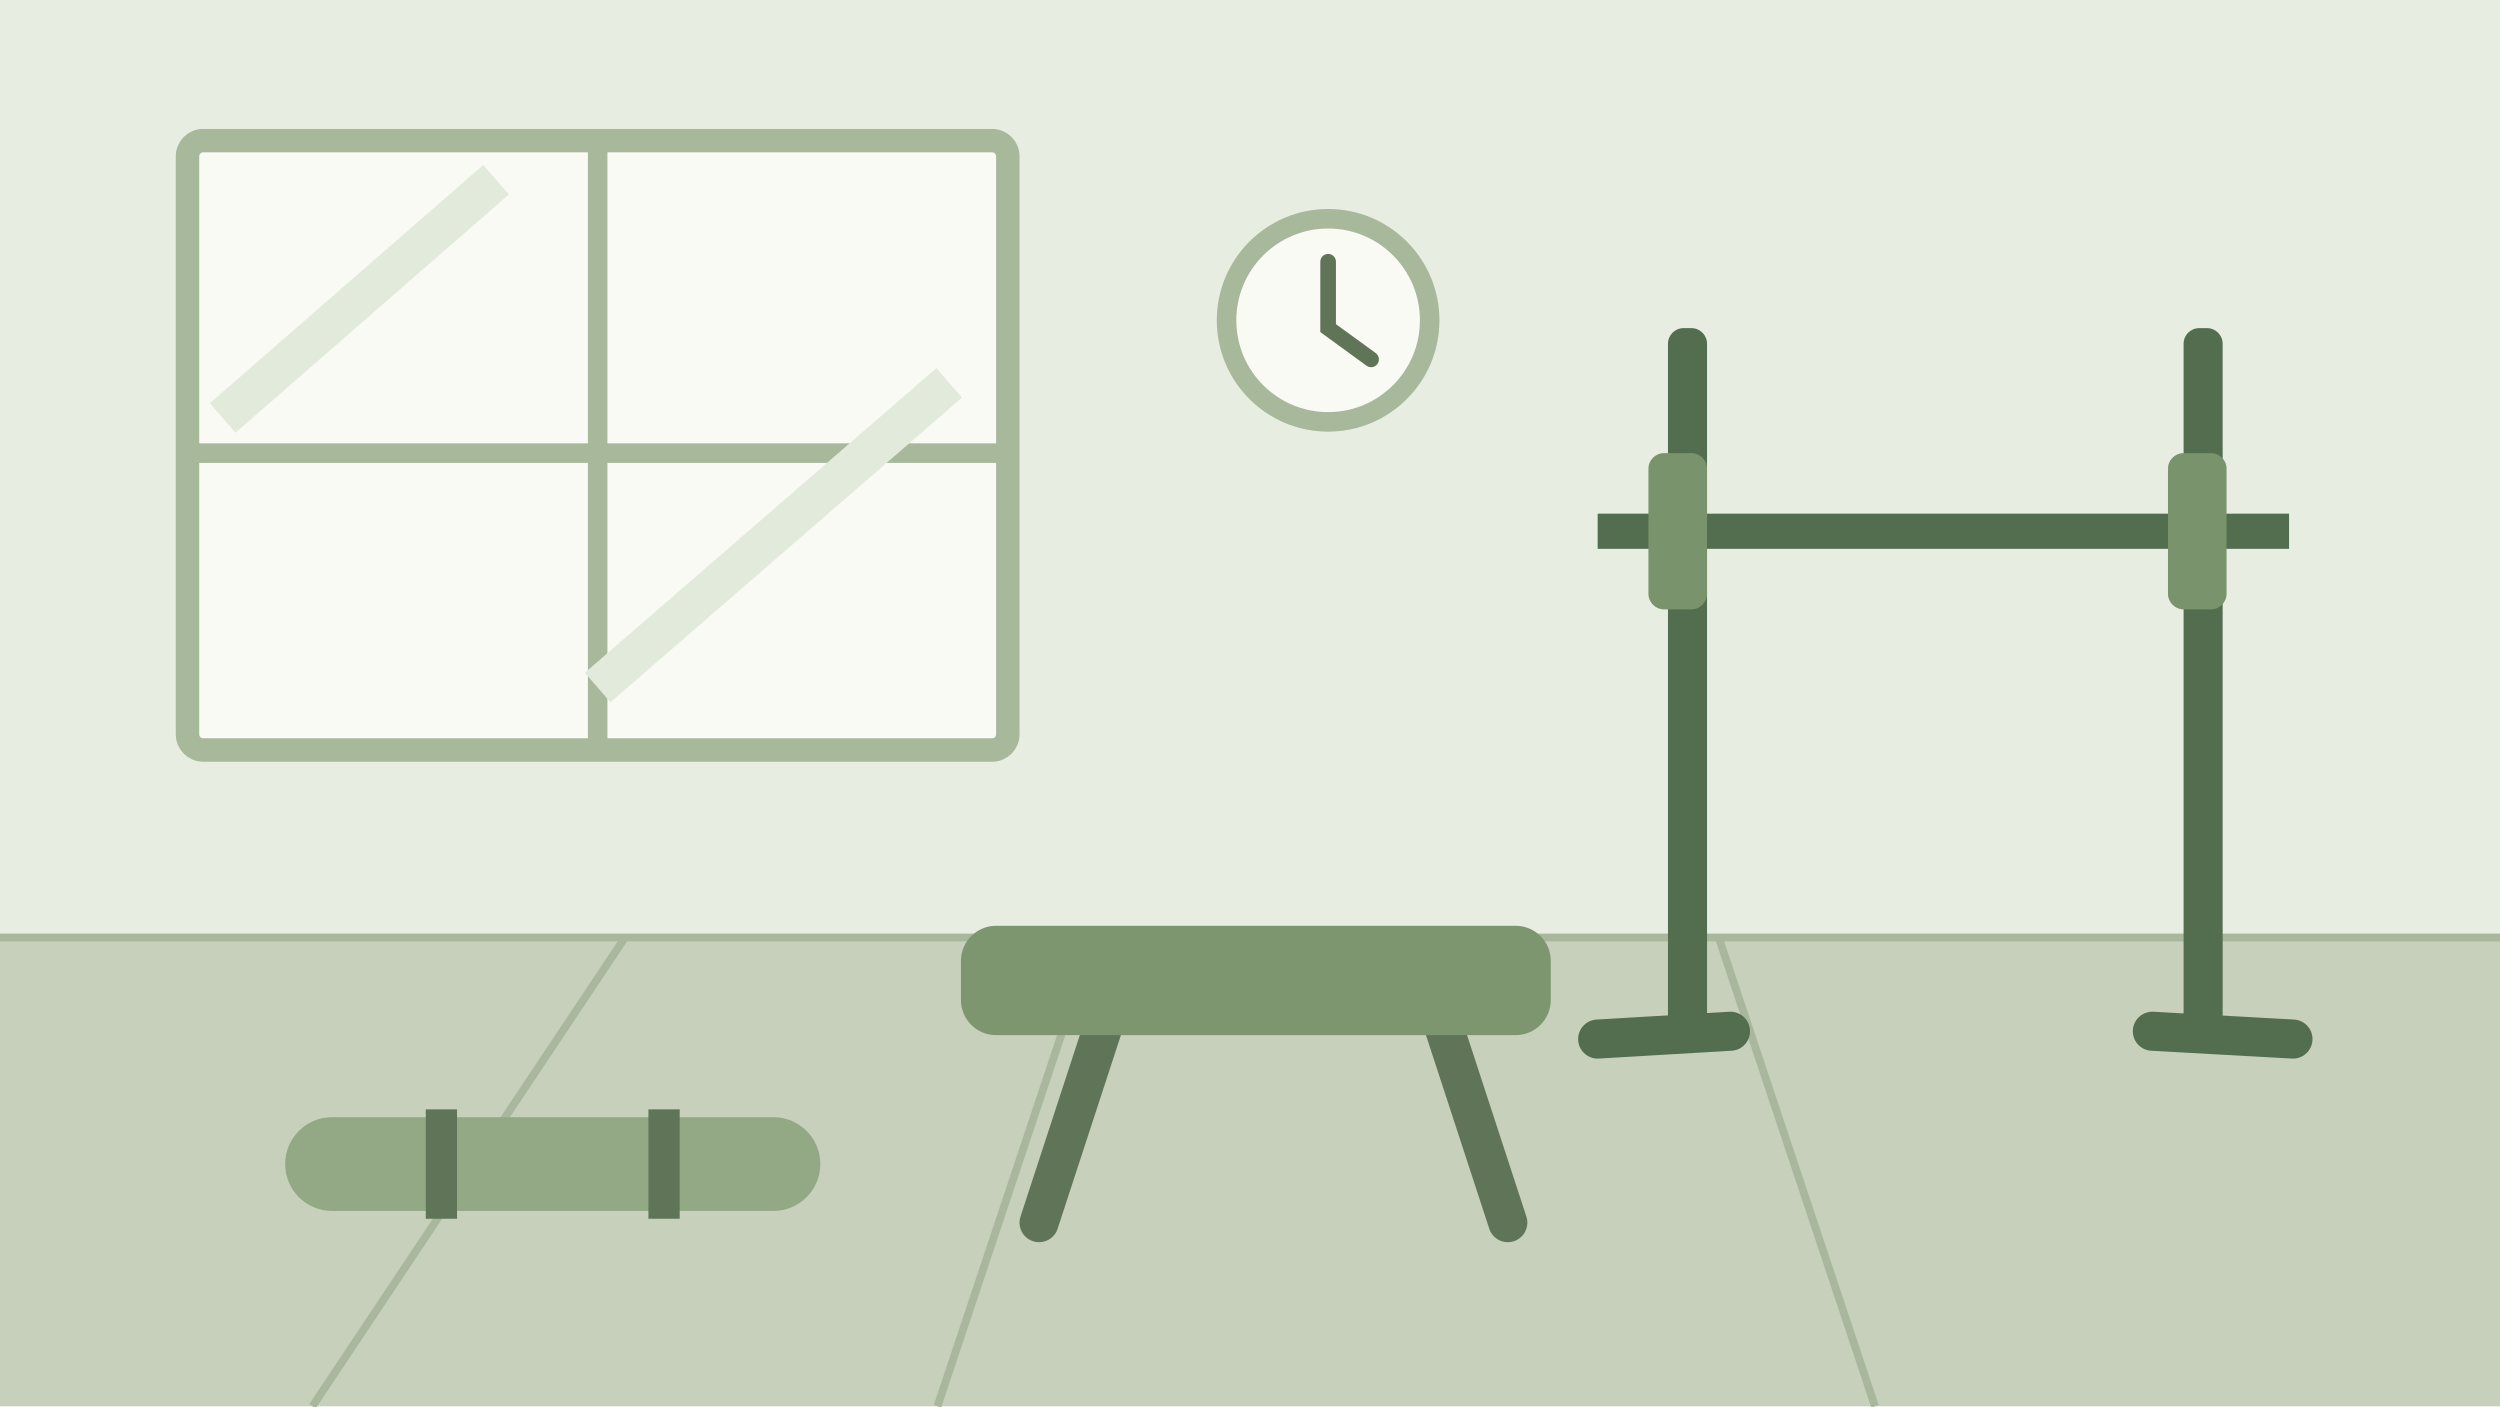
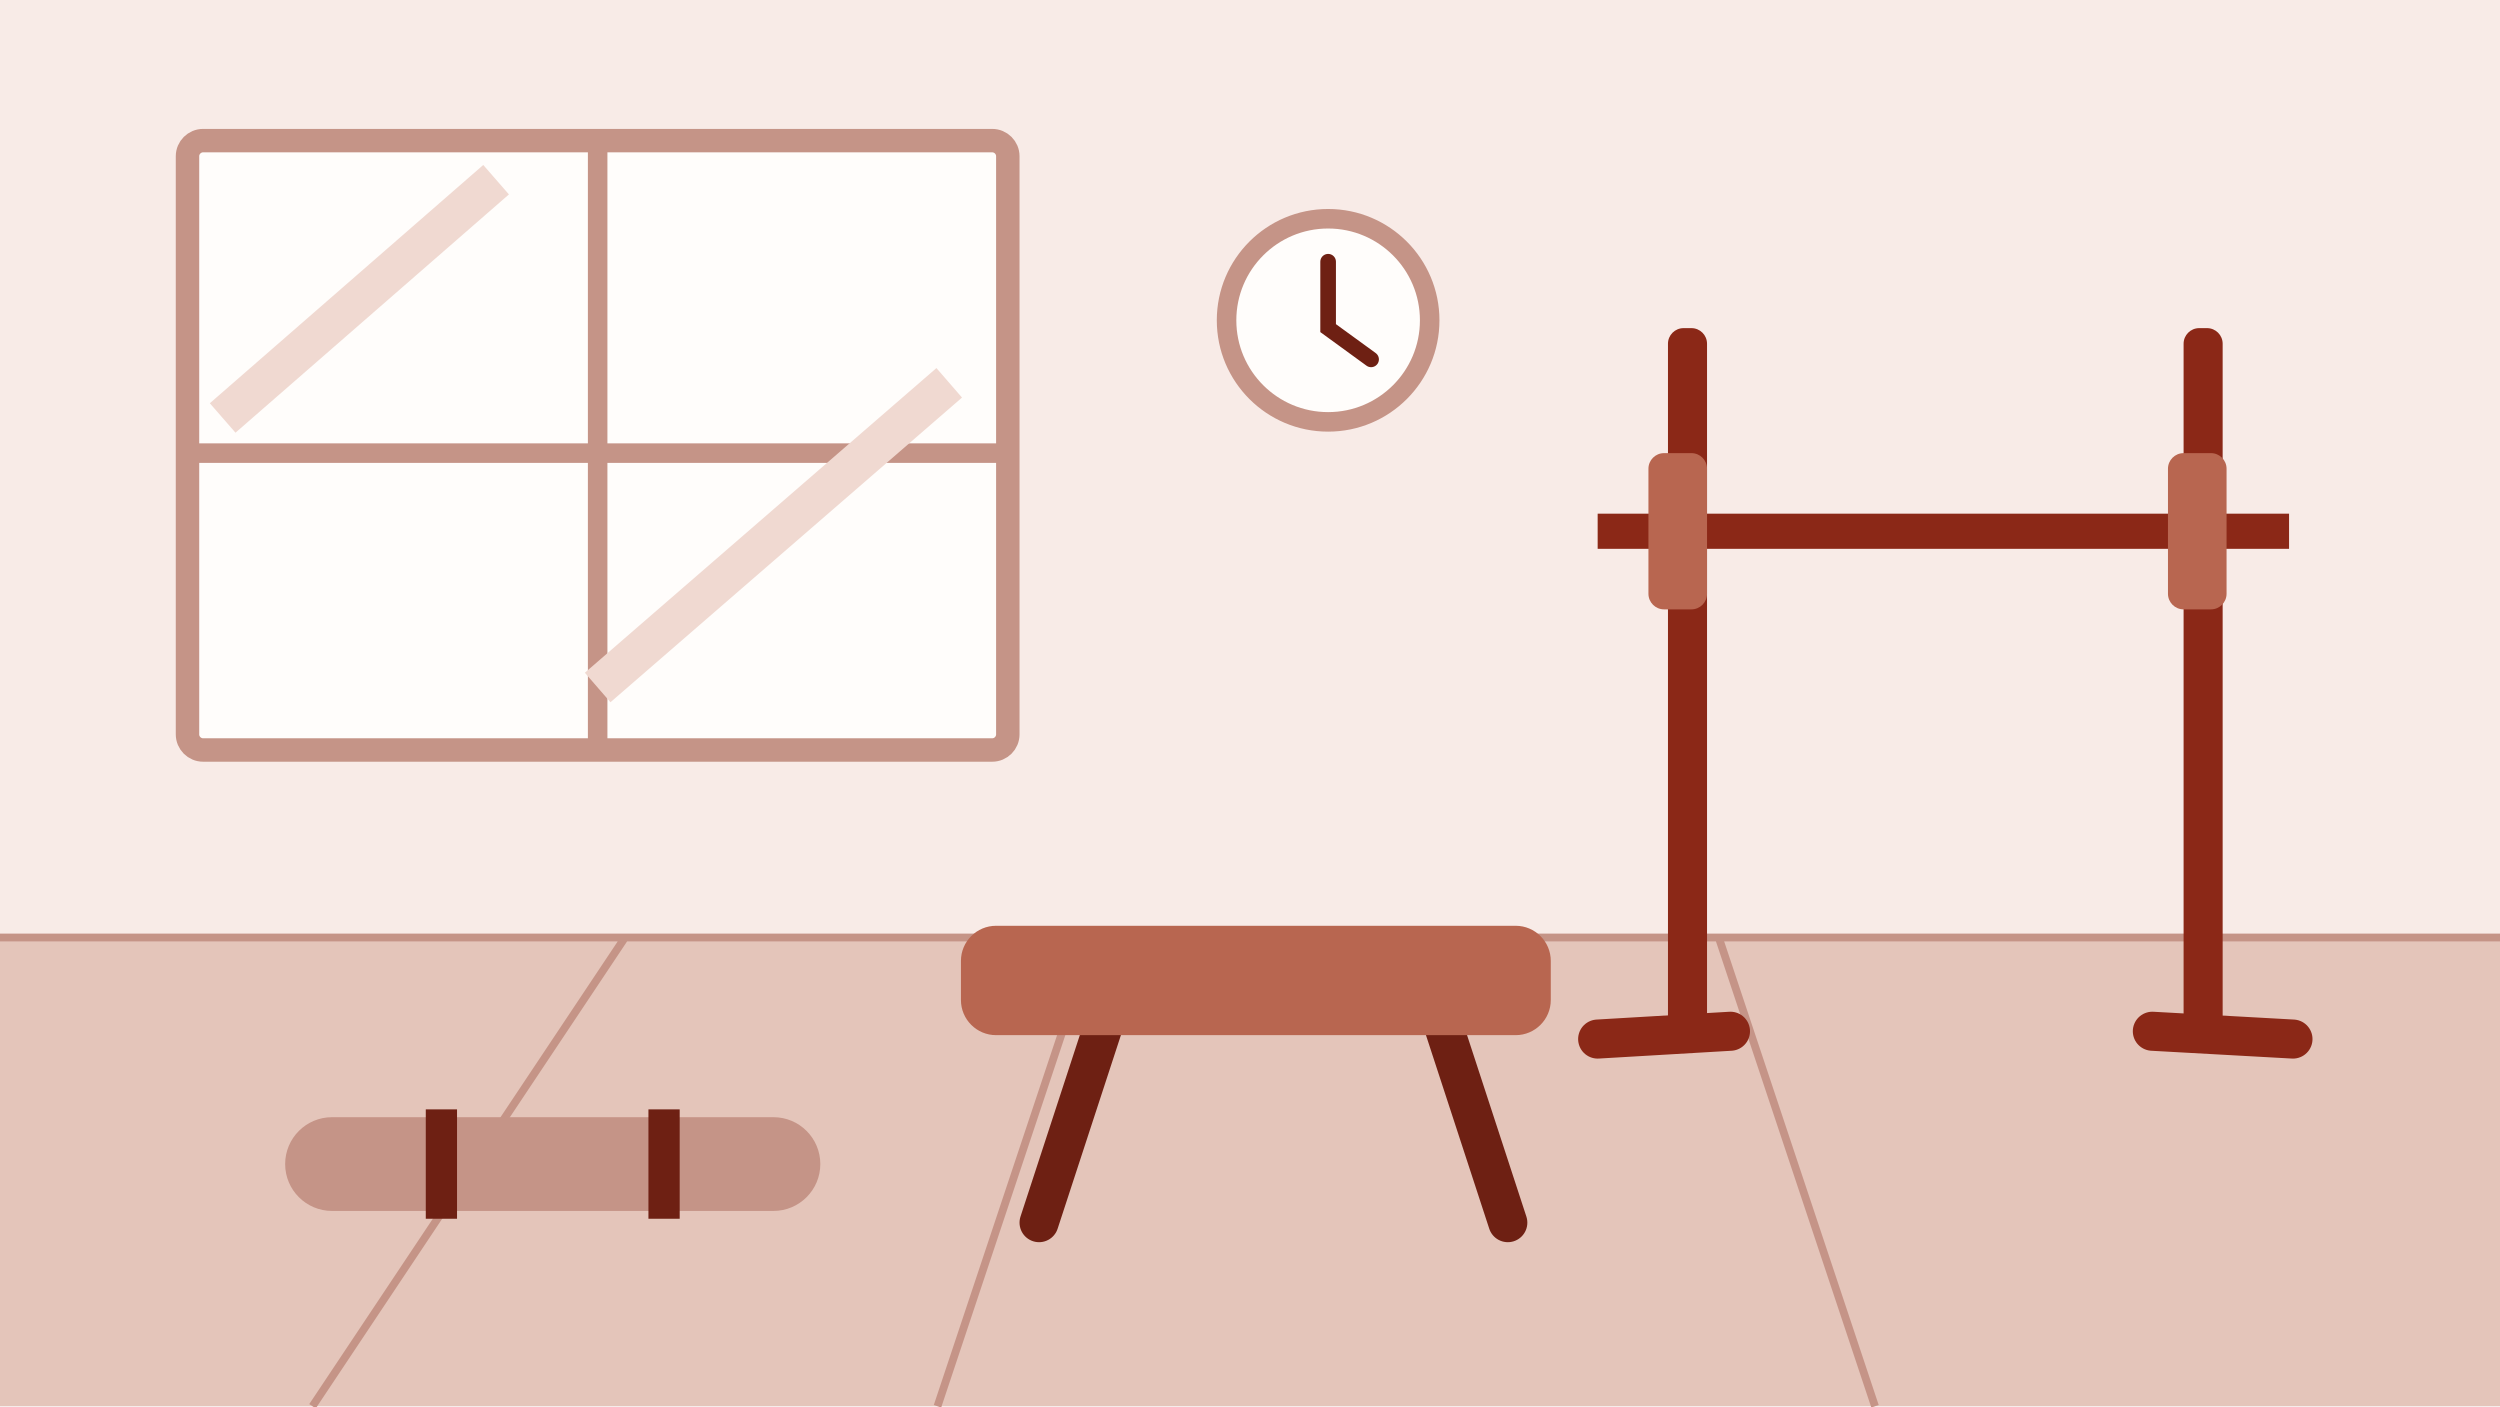
<svg xmlns="http://www.w3.org/2000/svg" viewBox="0 0 640 360" fill="none">
-   <rect width="640" height="360" fill="#e8ede1" />
-   <path d="M0 240h640v120H0z" fill="#c6d0bb" />
-   <path d="M0 240h640M160 240l-80 120m200-120-40 120m200-120 40 120" stroke="#a9b79d" stroke-width="2" />
-   <rect x="48" y="36" width="210" height="156" rx="4" fill="#f9faf4" stroke="#a7b89b" stroke-width="6" />
-   <path d="M153 38v154M50 116h206" stroke="#a7b89b" stroke-width="5" />
-   <path d="m57 107 70-61m26 130 90-78" stroke="#e2eadb" stroke-width="10" />
-   <rect x="427" y="84" width="10" height="180" rx="4" fill="#536d4f" />
-   <rect x="559" y="84" width="10" height="180" rx="4" fill="#536d4f" />
-   <path d="M409 136h177" stroke="#536d4f" stroke-width="9" />
-   <rect x="422" y="116" width="15" height="40" rx="4" fill="#79936c" />
-   <rect x="555" y="116" width="15" height="40" rx="4" fill="#79936c" />
-   <path d="m409 266 34-2m108 0 36 2" stroke="#536d4f" stroke-width="10" stroke-linecap="round" />
-   <path d="m283 261-17 52m103-52 17 52" stroke="#607557" stroke-width="10" stroke-linecap="round" />
-   <rect x="246" y="237" width="151" height="28" rx="9" fill="#7e9670" />
-   <rect x="73" y="286" width="137" height="24" rx="12" fill="#93a985" />
-   <path d="M113 284v28m57-28v28" stroke="#607557" stroke-width="8" />
-   <circle cx="340" cy="82" r="26" fill="#f9faf4" stroke="#a7b89b" stroke-width="5" />
-   <path d="M340 67v17l11 8" stroke="#607557" stroke-width="4" stroke-linecap="round" />
+   <rect width="640" height="360" fill="#f8ebe7" />
+   <path d="M0 240h640v120H0z" fill="#e4c5ba" />
+   <path d="M0 240h640M160 240l-80 120m200-120-40 120m200-120 40 120" stroke="#c59487" stroke-width="2" />
+   <rect x="48" y="36" width="210" height="156" rx="4" fill="#fffdfb" stroke="#c59487" stroke-width="6" />
+   <path d="M153 38v154M50 116h206" stroke="#c59487" stroke-width="5" />
+   <path d="m57 107 70-61m26 130 90-78" stroke="#f0d9d1" stroke-width="10" />
+   <rect x="427" y="84" width="10" height="180" rx="4" fill="#8b2817" />
+   <rect x="559" y="84" width="10" height="180" rx="4" fill="#8b2817" />
+   <path d="M409 136h177" stroke="#8b2817" stroke-width="9" />
+   <rect x="422" y="116" width="15" height="40" rx="4" fill="#b86650" />
+   <rect x="555" y="116" width="15" height="40" rx="4" fill="#b86650" />
+   <path d="m409 266 34-2m108 0 36 2" stroke="#8b2817" stroke-width="10" stroke-linecap="round" />
+   <path d="m283 261-17 52m103-52 17 52" stroke="#6e2013" stroke-width="10" stroke-linecap="round" />
+   <rect x="246" y="237" width="151" height="28" rx="9" fill="#b86650" />
+   <rect x="73" y="286" width="137" height="24" rx="12" fill="#c59487" />
+   <path d="M113 284v28m57-28v28" stroke="#6e2013" stroke-width="8" />
+   <circle cx="340" cy="82" r="26" fill="#fffdfb" stroke="#c59487" stroke-width="5" />
+   <path d="M340 67v17l11 8" stroke="#6e2013" stroke-width="4" stroke-linecap="round" />
</svg>
